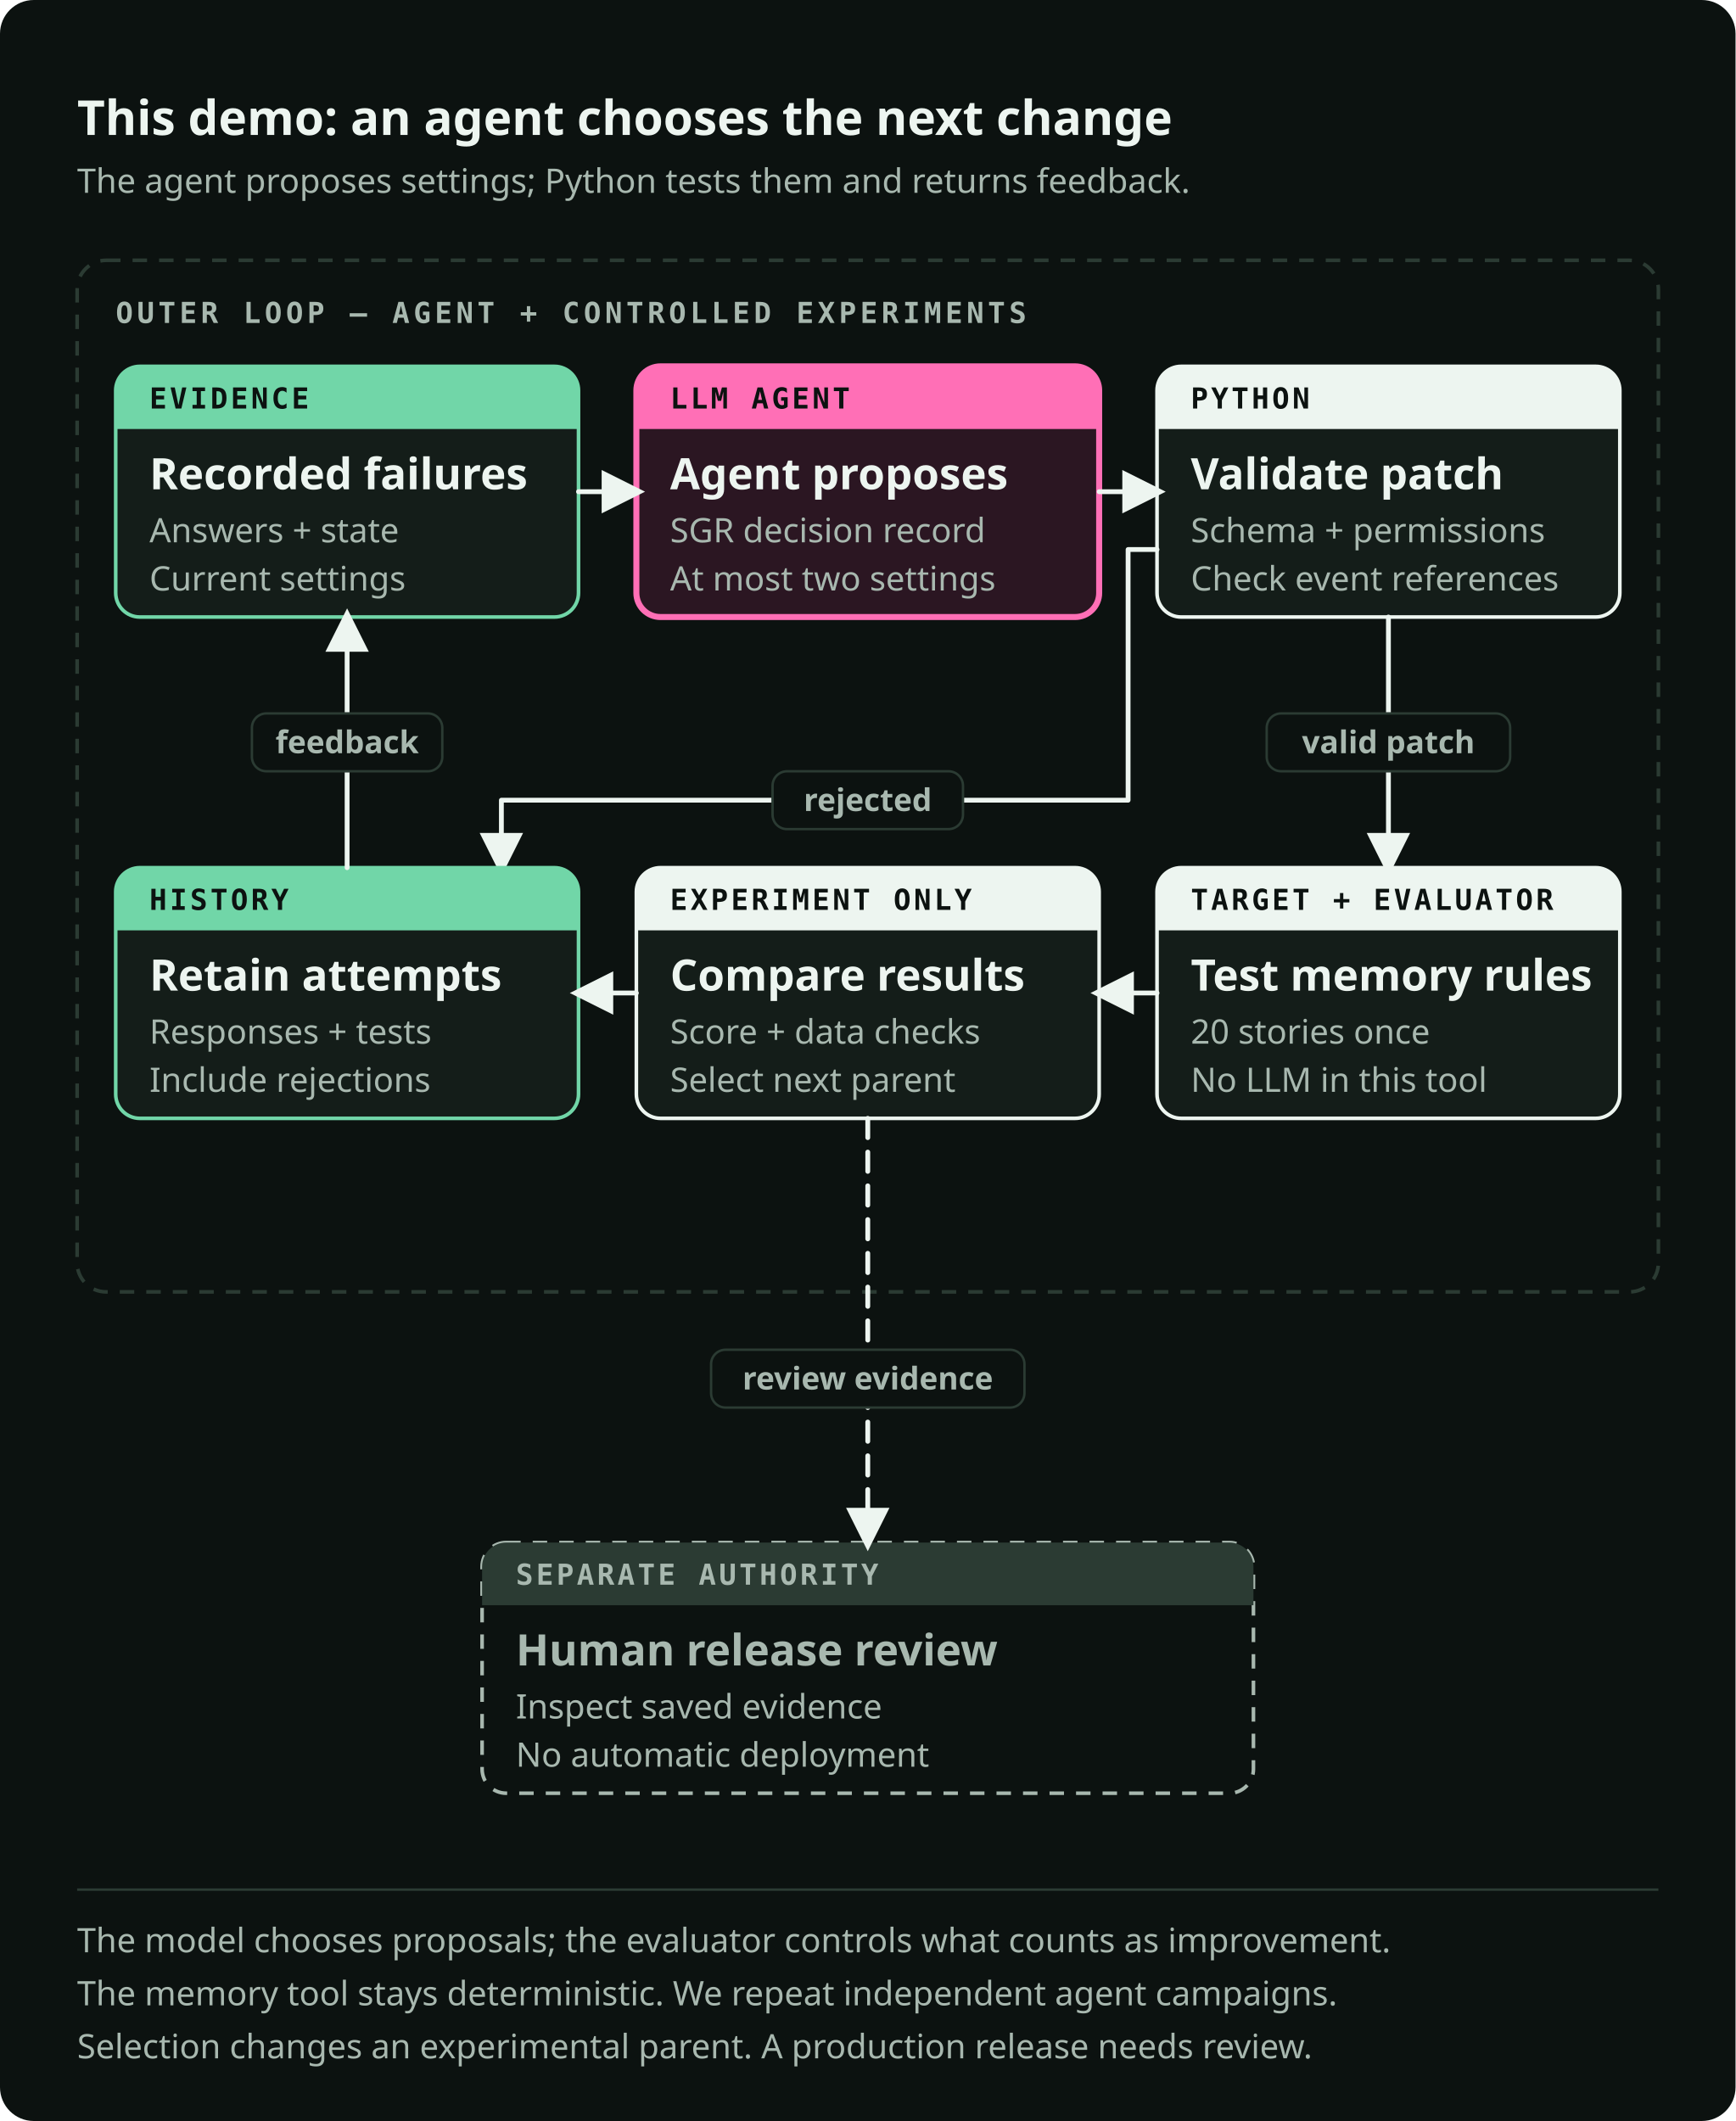
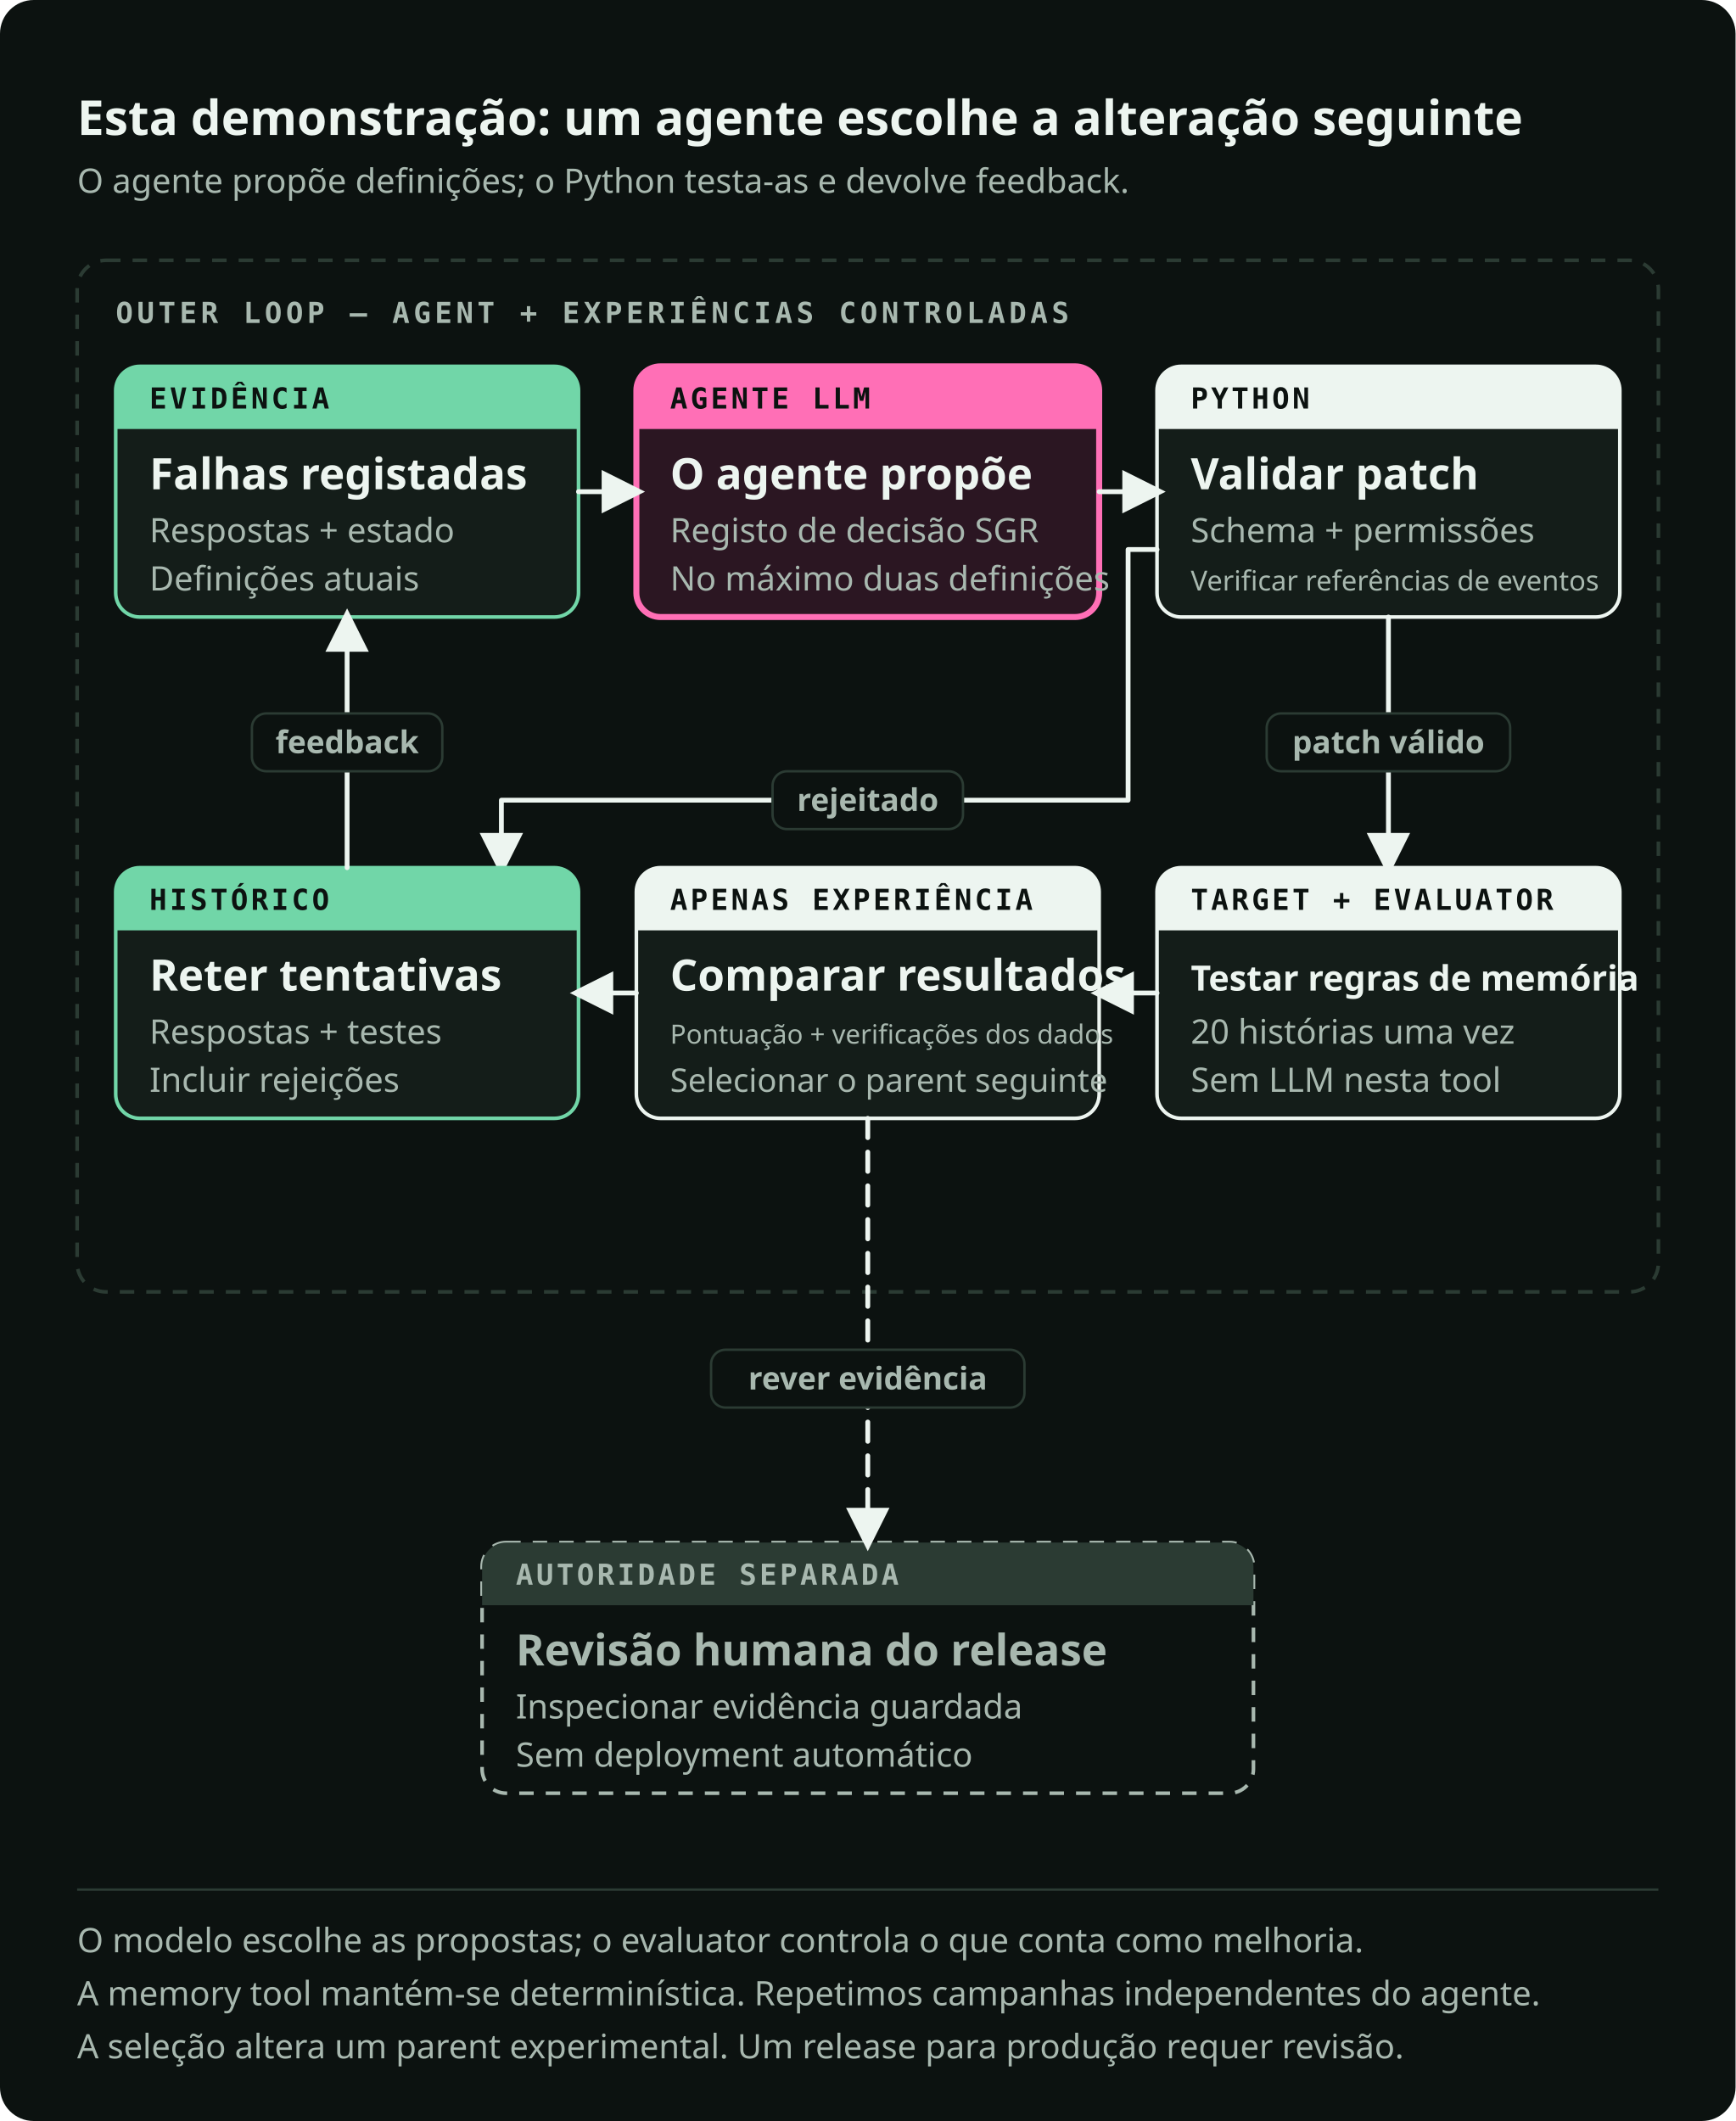
<svg xmlns="http://www.w3.org/2000/svg" viewBox="0 0 720 880" role="img" preserveAspectRatio="xMidYMid meet" data-visual-system="byte-diagram-v2" data-direction="B" data-theme="dark" aria-labelledby="record-experiment-title record-experiment-desc" shape-rendering="geometricPrecision" text-rendering="geometricPrecision">
  <style data-visual-system="byte-diagram-v2">* { animation: none !important; }</style>
  <defs>
    <marker id="record-experiment-arrow-flow" viewBox="0 0 10 10" refX="8" refY="5" markerWidth="9" markerHeight="9" orient="auto-start-reverse">
      <path d="M0 0 10 5 0 10Z" fill="#EDF5F0" />
    </marker>
    <marker id="record-experiment-arrow-fail" viewBox="0 0 10 10" refX="8" refY="5" markerWidth="9" markerHeight="9" orient="auto-start-reverse">
      <path d="M0 0 10 5 0 10Z" fill="#FF6FB6" />
    </marker>
  </defs>
  <rect width="720" height="880" rx="14" fill="#0C1210" />
-   <text x="32" y="56" font-family="Space Grotesk, IBM Plex Sans, ui-sans-serif, system-ui, sans-serif" font-size="20" font-weight="700" fill="#EDF5F0">This demo: an agent chooses the next change</text>
-   <text x="32" y="80" font-family="IBM Plex Sans, ui-sans-serif, system-ui, sans-serif" font-size="14" font-weight="400" fill="#A8B8AF">The agent proposes settings; Python tests them and returns feedback.</text>
+   <text x="32" y="56" font-family="Space Grotesk, IBM Plex Sans, ui-sans-serif, system-ui, sans-serif" font-size="20" font-weight="700" fill="#EDF5F0">Esta demonstração: um agente escolhe a alteração seguinte</text>
+   <text x="32" y="80" font-family="IBM Plex Sans, ui-sans-serif, system-ui, sans-serif" font-size="14" font-weight="400" fill="#A8B8AF">O agente propõe definições; o Python testa-as e devolve feedback.</text>
  <rect x="32" y="108" width="656" height="428" rx="12" fill="none" stroke="#2B3B33" stroke-width="1.5" stroke-dasharray="6 5" />
-   <text x="48" y="134" font-family="IBM Plex Mono, ui-monospace, SFMono-Regular, Menlo, monospace" font-size="12" font-weight="600" fill="#A8B8AF" letter-spacing="1.6">OUTER LOOP — AGENT + CONTROLLED EXPERIMENTS</text>
+   <text x="48" y="134" font-family="IBM Plex Mono, ui-monospace, SFMono-Regular, Menlo, monospace" font-size="12" font-weight="600" fill="#A8B8AF" letter-spacing="1.6">OUTER LOOP — AGENT + EXPERIÊNCIAS CONTROLADAS</text>
  <path d="M58 152h172a10 10 0 0 1 10 10v84a10 10 0 0 1 -10 10h-172a10 10 0 0 1 -10 -10v-84a10 10 0 0 1 10 -10Z" fill="#141D19" stroke="#71D6A8" stroke-width="1.5" />
  <path d="M58 152h172a10 10 0 0 1 10 10v16a0 0 0 0 1 -0 0h-192a0 0 0 0 1 -0 -0v-16a10 10 0 0 1 10 -10Z" fill="#71D6A8" />
-   <text x="62" y="169.5" font-family="IBM Plex Mono, ui-monospace, SFMono-Regular, Menlo, monospace" font-size="12" font-weight="600" fill="#0C1210" letter-spacing="1.2">EVIDENCE</text>
-   <text x="62" y="203" font-family="Space Grotesk, IBM Plex Sans, ui-sans-serif, system-ui, sans-serif" font-size="18" font-weight="600" fill="#EDF5F0">Recorded failures</text>
-   <text x="62" y="225" font-family="IBM Plex Sans, ui-sans-serif, system-ui, sans-serif" font-size="14" font-weight="400" fill="#A8B8AF">Answers + state</text>
-   <text x="62" y="245" font-family="IBM Plex Sans, ui-sans-serif, system-ui, sans-serif" font-size="14" font-weight="400" fill="#A8B8AF">Current settings</text>
+   <text x="62" y="169.5" font-family="IBM Plex Mono, ui-monospace, SFMono-Regular, Menlo, monospace" font-size="12" font-weight="600" fill="#0C1210" letter-spacing="1.2">EVIDÊNCIA</text>
+   <text x="62" y="203" font-family="Space Grotesk, IBM Plex Sans, ui-sans-serif, system-ui, sans-serif" font-size="18" font-weight="600" fill="#EDF5F0">Falhas registadas</text>
+   <text x="62" y="225" font-family="IBM Plex Sans, ui-sans-serif, system-ui, sans-serif" font-size="14" font-weight="400" fill="#A8B8AF">Respostas + estado</text>
+   <text x="62" y="245" font-family="IBM Plex Sans, ui-sans-serif, system-ui, sans-serif" font-size="14" font-weight="400" fill="#A8B8AF">Definições atuais</text>
  <path d="M274 152h172a10 10 0 0 1 10 10v84a10 10 0 0 1 -10 10h-172a10 10 0 0 1 -10 -10v-84a10 10 0 0 1 10 -10Z" fill="#2B1622" stroke="#FF6FB6" stroke-width="2.5" />
  <path d="M274 152h172a10 10 0 0 1 10 10v16a0 0 0 0 1 -0 0h-192a0 0 0 0 1 -0 -0v-16a10 10 0 0 1 10 -10Z" fill="#FF6FB6" />
-   <text x="278" y="169.5" font-family="IBM Plex Mono, ui-monospace, SFMono-Regular, Menlo, monospace" font-size="12" font-weight="600" fill="#0C1210" letter-spacing="1.2">LLM AGENT</text>
-   <text x="278" y="203" font-family="Space Grotesk, IBM Plex Sans, ui-sans-serif, system-ui, sans-serif" font-size="18" font-weight="600" fill="#EDF5F0">Agent proposes</text>
-   <text x="278" y="225" font-family="IBM Plex Sans, ui-sans-serif, system-ui, sans-serif" font-size="14" font-weight="400" fill="#A8B8AF">SGR decision record</text>
-   <text x="278" y="245" font-family="IBM Plex Sans, ui-sans-serif, system-ui, sans-serif" font-size="14" font-weight="400" fill="#A8B8AF">At most two settings</text>
+   <text x="278" y="169.5" font-family="IBM Plex Mono, ui-monospace, SFMono-Regular, Menlo, monospace" font-size="12" font-weight="600" fill="#0C1210" letter-spacing="1.2">AGENTE LLM</text>
+   <text x="278" y="203" font-family="Space Grotesk, IBM Plex Sans, ui-sans-serif, system-ui, sans-serif" font-size="18" font-weight="600" fill="#EDF5F0">O agente propõe</text>
+   <text x="278" y="225" font-family="IBM Plex Sans, ui-sans-serif, system-ui, sans-serif" font-size="14" font-weight="400" fill="#A8B8AF">Registo de decisão SGR</text>
+   <text x="278" y="245" font-family="IBM Plex Sans, ui-sans-serif, system-ui, sans-serif" font-size="14" font-weight="400" fill="#A8B8AF">No máximo duas definições</text>
  <path d="M490 152h172a10 10 0 0 1 10 10v84a10 10 0 0 1 -10 10h-172a10 10 0 0 1 -10 -10v-84a10 10 0 0 1 10 -10Z" fill="#141D19" stroke="#EDF5F0" stroke-width="1.5" />
  <path d="M490 152h172a10 10 0 0 1 10 10v16a0 0 0 0 1 -0 0h-192a0 0 0 0 1 -0 -0v-16a10 10 0 0 1 10 -10Z" fill="#EDF5F0" />
  <text x="494" y="169.5" font-family="IBM Plex Mono, ui-monospace, SFMono-Regular, Menlo, monospace" font-size="12" font-weight="600" fill="#0C1210" letter-spacing="1.2">PYTHON</text>
-   <text x="494" y="203" font-family="Space Grotesk, IBM Plex Sans, ui-sans-serif, system-ui, sans-serif" font-size="18" font-weight="600" fill="#EDF5F0">Validate patch</text>
-   <text x="494" y="225" font-family="IBM Plex Sans, ui-sans-serif, system-ui, sans-serif" font-size="14" font-weight="400" fill="#A8B8AF">Schema + permissions</text>
-   <text x="494" y="245" font-family="IBM Plex Sans, ui-sans-serif, system-ui, sans-serif" font-size="14" font-weight="400" fill="#A8B8AF">Check event references</text>
+   <text x="494" y="203" font-family="Space Grotesk, IBM Plex Sans, ui-sans-serif, system-ui, sans-serif" font-size="18" font-weight="600" fill="#EDF5F0">Validar patch</text>
+   <text x="494" y="225" font-family="IBM Plex Sans, ui-sans-serif, system-ui, sans-serif" font-size="14" font-weight="400" fill="#A8B8AF">Schema + permissões</text>
+   <text x="494" y="245" font-family="IBM Plex Sans, ui-sans-serif, system-ui, sans-serif" font-size="14" font-weight="400" fill="#A8B8AF" style="font-size: 11.5px;">Verificar referências de eventos</text>
  <path d="M240 204h24" fill="none" stroke="#EDF5F0" stroke-width="2" stroke-linecap="round" stroke-linejoin="round" marker-end="url(#record-experiment-arrow-flow)" />
  <path d="M456 204h24" fill="none" stroke="#EDF5F0" stroke-width="2" stroke-linecap="round" stroke-linejoin="round" marker-end="url(#record-experiment-arrow-flow)" />
  <path d="M490 360h172a10 10 0 0 1 10 10v84a10 10 0 0 1 -10 10h-172a10 10 0 0 1 -10 -10v-84a10 10 0 0 1 10 -10Z" fill="#141D19" stroke="#EDF5F0" stroke-width="1.5" />
  <path d="M490 360h172a10 10 0 0 1 10 10v16a0 0 0 0 1 -0 0h-192a0 0 0 0 1 -0 -0v-16a10 10 0 0 1 10 -10Z" fill="#EDF5F0" />
  <text x="494" y="377.5" font-family="IBM Plex Mono, ui-monospace, SFMono-Regular, Menlo, monospace" font-size="12" font-weight="600" fill="#0C1210" letter-spacing="1.2">TARGET + EVALUATOR</text>
-   <text x="494" y="411" font-family="Space Grotesk, IBM Plex Sans, ui-sans-serif, system-ui, sans-serif" font-size="18" font-weight="600" fill="#EDF5F0">Test memory rules</text>
-   <text x="494" y="433" font-family="IBM Plex Sans, ui-sans-serif, system-ui, sans-serif" font-size="14" font-weight="400" fill="#A8B8AF">20 stories once</text>
-   <text x="494" y="453" font-family="IBM Plex Sans, ui-sans-serif, system-ui, sans-serif" font-size="14" font-weight="400" fill="#A8B8AF">No LLM in this tool</text>
+   <text x="494" y="411" font-family="Space Grotesk, IBM Plex Sans, ui-sans-serif, system-ui, sans-serif" font-size="18" font-weight="600" fill="#EDF5F0" style="font-size: 14.5px;">Testar regras de memória</text>
+   <text x="494" y="433" font-family="IBM Plex Sans, ui-sans-serif, system-ui, sans-serif" font-size="14" font-weight="400" fill="#A8B8AF">20 histórias uma vez</text>
+   <text x="494" y="453" font-family="IBM Plex Sans, ui-sans-serif, system-ui, sans-serif" font-size="14" font-weight="400" fill="#A8B8AF">Sem LLM nesta tool</text>
  <path d="M576 256v104" fill="none" stroke="#EDF5F0" stroke-width="2" stroke-linecap="round" stroke-linejoin="round" marker-end="url(#record-experiment-arrow-flow)" />
  <rect x="525.5" y="296" width="101" height="24" rx="6" fill="#0C1210" stroke="#2B3B33" stroke-width="1" />
-   <text x="576" y="312.5" font-family="IBM Plex Sans, ui-sans-serif, system-ui, sans-serif" font-size="13" font-weight="600" fill="#A8B8AF" text-anchor="middle">valid patch</text>
+   <text x="576" y="312.5" font-family="IBM Plex Sans, ui-sans-serif, system-ui, sans-serif" font-size="13" font-weight="600" fill="#A8B8AF" text-anchor="middle">patch válido</text>
  <path d="M480 228H468V332H208V360" fill="none" stroke="#EDF5F0" stroke-width="2" stroke-linecap="round" stroke-linejoin="round" marker-end="url(#record-experiment-arrow-flow)" />
  <rect x="320.5" y="320" width="79" height="24" rx="6" fill="#0C1210" stroke="#2B3B33" stroke-width="1" />
-   <text x="360" y="336.5" font-family="IBM Plex Sans, ui-sans-serif, system-ui, sans-serif" font-size="13" font-weight="600" fill="#A8B8AF" text-anchor="middle">rejected</text>
+   <text x="360" y="336.5" font-family="IBM Plex Sans, ui-sans-serif, system-ui, sans-serif" font-size="13" font-weight="600" fill="#A8B8AF" text-anchor="middle">rejeitado</text>
  <path d="M274 360h172a10 10 0 0 1 10 10v84a10 10 0 0 1 -10 10h-172a10 10 0 0 1 -10 -10v-84a10 10 0 0 1 10 -10Z" fill="#141D19" stroke="#EDF5F0" stroke-width="1.5" />
  <path d="M274 360h172a10 10 0 0 1 10 10v16a0 0 0 0 1 -0 0h-192a0 0 0 0 1 -0 -0v-16a10 10 0 0 1 10 -10Z" fill="#EDF5F0" />
-   <text x="278" y="377.5" font-family="IBM Plex Mono, ui-monospace, SFMono-Regular, Menlo, monospace" font-size="12" font-weight="600" fill="#0C1210" letter-spacing="1.2">EXPERIMENT ONLY</text>
-   <text x="278" y="411" font-family="Space Grotesk, IBM Plex Sans, ui-sans-serif, system-ui, sans-serif" font-size="18" font-weight="600" fill="#EDF5F0">Compare results</text>
-   <text x="278" y="433" font-family="IBM Plex Sans, ui-sans-serif, system-ui, sans-serif" font-size="14" font-weight="400" fill="#A8B8AF">Score + data checks</text>
-   <text x="278" y="453" font-family="IBM Plex Sans, ui-sans-serif, system-ui, sans-serif" font-size="14" font-weight="400" fill="#A8B8AF">Select next parent</text>
+   <text x="278" y="377.5" font-family="IBM Plex Mono, ui-monospace, SFMono-Regular, Menlo, monospace" font-size="12" font-weight="600" fill="#0C1210" letter-spacing="1.2">APENAS EXPERIÊNCIA</text>
+   <text x="278" y="411" font-family="Space Grotesk, IBM Plex Sans, ui-sans-serif, system-ui, sans-serif" font-size="18" font-weight="600" fill="#EDF5F0">Comparar resultados</text>
+   <text x="278" y="433" font-family="IBM Plex Sans, ui-sans-serif, system-ui, sans-serif" font-size="14" font-weight="400" fill="#A8B8AF" style="font-size: 11px;">Pontuação + verificações dos dados</text>
+   <text x="278" y="453" font-family="IBM Plex Sans, ui-sans-serif, system-ui, sans-serif" font-size="14" font-weight="400" fill="#A8B8AF" style="font-size: 13.5px;">Selecionar o parent seguinte</text>
  <path d="M480 412h-24" fill="none" stroke="#EDF5F0" stroke-width="2" stroke-linecap="round" stroke-linejoin="round" marker-end="url(#record-experiment-arrow-flow)" />
  <path d="M58 360h172a10 10 0 0 1 10 10v84a10 10 0 0 1 -10 10h-172a10 10 0 0 1 -10 -10v-84a10 10 0 0 1 10 -10Z" fill="#141D19" stroke="#71D6A8" stroke-width="1.5" />
  <path d="M58 360h172a10 10 0 0 1 10 10v16a0 0 0 0 1 -0 0h-192a0 0 0 0 1 -0 -0v-16a10 10 0 0 1 10 -10Z" fill="#71D6A8" />
-   <text x="62" y="377.5" font-family="IBM Plex Mono, ui-monospace, SFMono-Regular, Menlo, monospace" font-size="12" font-weight="600" fill="#0C1210" letter-spacing="1.2">HISTORY</text>
-   <text x="62" y="411" font-family="Space Grotesk, IBM Plex Sans, ui-sans-serif, system-ui, sans-serif" font-size="18" font-weight="600" fill="#EDF5F0">Retain attempts</text>
-   <text x="62" y="433" font-family="IBM Plex Sans, ui-sans-serif, system-ui, sans-serif" font-size="14" font-weight="400" fill="#A8B8AF">Responses + tests</text>
-   <text x="62" y="453" font-family="IBM Plex Sans, ui-sans-serif, system-ui, sans-serif" font-size="14" font-weight="400" fill="#A8B8AF">Include rejections</text>
+   <text x="62" y="377.5" font-family="IBM Plex Mono, ui-monospace, SFMono-Regular, Menlo, monospace" font-size="12" font-weight="600" fill="#0C1210" letter-spacing="1.2">HISTÓRICO</text>
+   <text x="62" y="411" font-family="Space Grotesk, IBM Plex Sans, ui-sans-serif, system-ui, sans-serif" font-size="18" font-weight="600" fill="#EDF5F0">Reter tentativas</text>
+   <text x="62" y="433" font-family="IBM Plex Sans, ui-sans-serif, system-ui, sans-serif" font-size="14" font-weight="400" fill="#A8B8AF">Respostas + testes</text>
+   <text x="62" y="453" font-family="IBM Plex Sans, ui-sans-serif, system-ui, sans-serif" font-size="14" font-weight="400" fill="#A8B8AF">Incluir rejeições</text>
  <path d="M264 412h-24" fill="none" stroke="#EDF5F0" stroke-width="2" stroke-linecap="round" stroke-linejoin="round" marker-end="url(#record-experiment-arrow-flow)" />
  <path d="M144 360V256" fill="none" stroke="#EDF5F0" stroke-width="2" stroke-linecap="round" stroke-linejoin="round" marker-end="url(#record-experiment-arrow-flow)" />
  <rect x="104.5" y="296" width="79" height="24" rx="6" fill="#0C1210" stroke="#2B3B33" stroke-width="1" />
  <text x="144" y="312.5" font-family="IBM Plex Sans, ui-sans-serif, system-ui, sans-serif" font-size="13" font-weight="600" fill="#A8B8AF" text-anchor="middle">feedback</text>
  <path d="M210 640h300a10 10 0 0 1 10 10v84a10 10 0 0 1 -10 10h-300a10 10 0 0 1 -10 -10v-84a10 10 0 0 1 10 -10Z" fill="#0C1210" stroke="#A8B8AF" stroke-width="1.5" stroke-dasharray="6 5" />
  <path d="M210 640h300a10 10 0 0 1 10 10v16a0 0 0 0 1 -0 0h-320a0 0 0 0 1 -0 -0v-16a10 10 0 0 1 10 -10Z" fill="#2B3B33" />
-   <text x="214" y="657.5" font-family="IBM Plex Mono, ui-monospace, SFMono-Regular, Menlo, monospace" font-size="12" font-weight="600" fill="#A8B8AF" letter-spacing="1.2">SEPARATE AUTHORITY</text>
-   <text x="214" y="691" font-family="Space Grotesk, IBM Plex Sans, ui-sans-serif, system-ui, sans-serif" font-size="18" font-weight="600" fill="#A8B8AF">Human release review</text>
-   <text x="214" y="713" font-family="IBM Plex Sans, ui-sans-serif, system-ui, sans-serif" font-size="14" font-weight="400" fill="#A8B8AF">Inspect saved evidence</text>
-   <text x="214" y="733" font-family="IBM Plex Sans, ui-sans-serif, system-ui, sans-serif" font-size="14" font-weight="400" fill="#A8B8AF">No automatic deployment</text>
+   <text x="214" y="657.5" font-family="IBM Plex Mono, ui-monospace, SFMono-Regular, Menlo, monospace" font-size="12" font-weight="600" fill="#A8B8AF" letter-spacing="1.2">AUTORIDADE SEPARADA</text>
+   <text x="214" y="691" font-family="Space Grotesk, IBM Plex Sans, ui-sans-serif, system-ui, sans-serif" font-size="18" font-weight="600" fill="#A8B8AF">Revisão humana do release</text>
+   <text x="214" y="713" font-family="IBM Plex Sans, ui-sans-serif, system-ui, sans-serif" font-size="14" font-weight="400" fill="#A8B8AF">Inspecionar evidência guardada</text>
+   <text x="214" y="733" font-family="IBM Plex Sans, ui-sans-serif, system-ui, sans-serif" font-size="14" font-weight="400" fill="#A8B8AF">Sem deployment automático</text>
  <path d="M360 464v176" fill="none" stroke="#EDF5F0" stroke-width="2" stroke-linecap="round" stroke-linejoin="round" stroke-dasharray="8 6" marker-end="url(#record-experiment-arrow-flow)" />
  <rect x="295" y="560" width="130" height="24" rx="6" fill="#0C1210" stroke="#2B3B33" stroke-width="1" />
-   <text x="360" y="576.5" font-family="IBM Plex Sans, ui-sans-serif, system-ui, sans-serif" font-size="13" font-weight="600" fill="#A8B8AF" text-anchor="middle">review evidence</text>
+   <text x="360" y="576.5" font-family="IBM Plex Sans, ui-sans-serif, system-ui, sans-serif" font-size="13" font-weight="600" fill="#A8B8AF" text-anchor="middle">rever evidência</text>
  <path d="M32 784h656" stroke="#2B3B33" stroke-width="1" />
-   <text x="32" y="810" font-family="IBM Plex Sans, ui-sans-serif, system-ui, sans-serif" font-size="14" font-weight="400" fill="#A8B8AF">The model chooses proposals; the evaluator controls what counts as improvement.</text>
-   <text x="32" y="832" font-family="IBM Plex Sans, ui-sans-serif, system-ui, sans-serif" font-size="14" font-weight="400" fill="#A8B8AF">The memory tool stays deterministic. We repeat independent agent campaigns.</text>
-   <text x="32" y="854" font-family="IBM Plex Sans, ui-sans-serif, system-ui, sans-serif" font-size="14" font-weight="400" fill="#A8B8AF">Selection changes an experimental parent. A production release needs review.</text>
+   <text x="32" y="810" font-family="IBM Plex Sans, ui-sans-serif, system-ui, sans-serif" font-size="14" font-weight="400" fill="#A8B8AF">O modelo escolhe as propostas; o evaluator controla o que conta como melhoria.</text>
+   <text x="32" y="832" font-family="IBM Plex Sans, ui-sans-serif, system-ui, sans-serif" font-size="14" font-weight="400" fill="#A8B8AF">A memory tool mantém-se determinística. Repetimos campanhas independentes do agente.</text>
+   <text x="32" y="854" font-family="IBM Plex Sans, ui-sans-serif, system-ui, sans-serif" font-size="14" font-weight="400" fill="#A8B8AF">A seleção altera um parent experimental. Um release para produção requer revisão.</text>
</svg>
